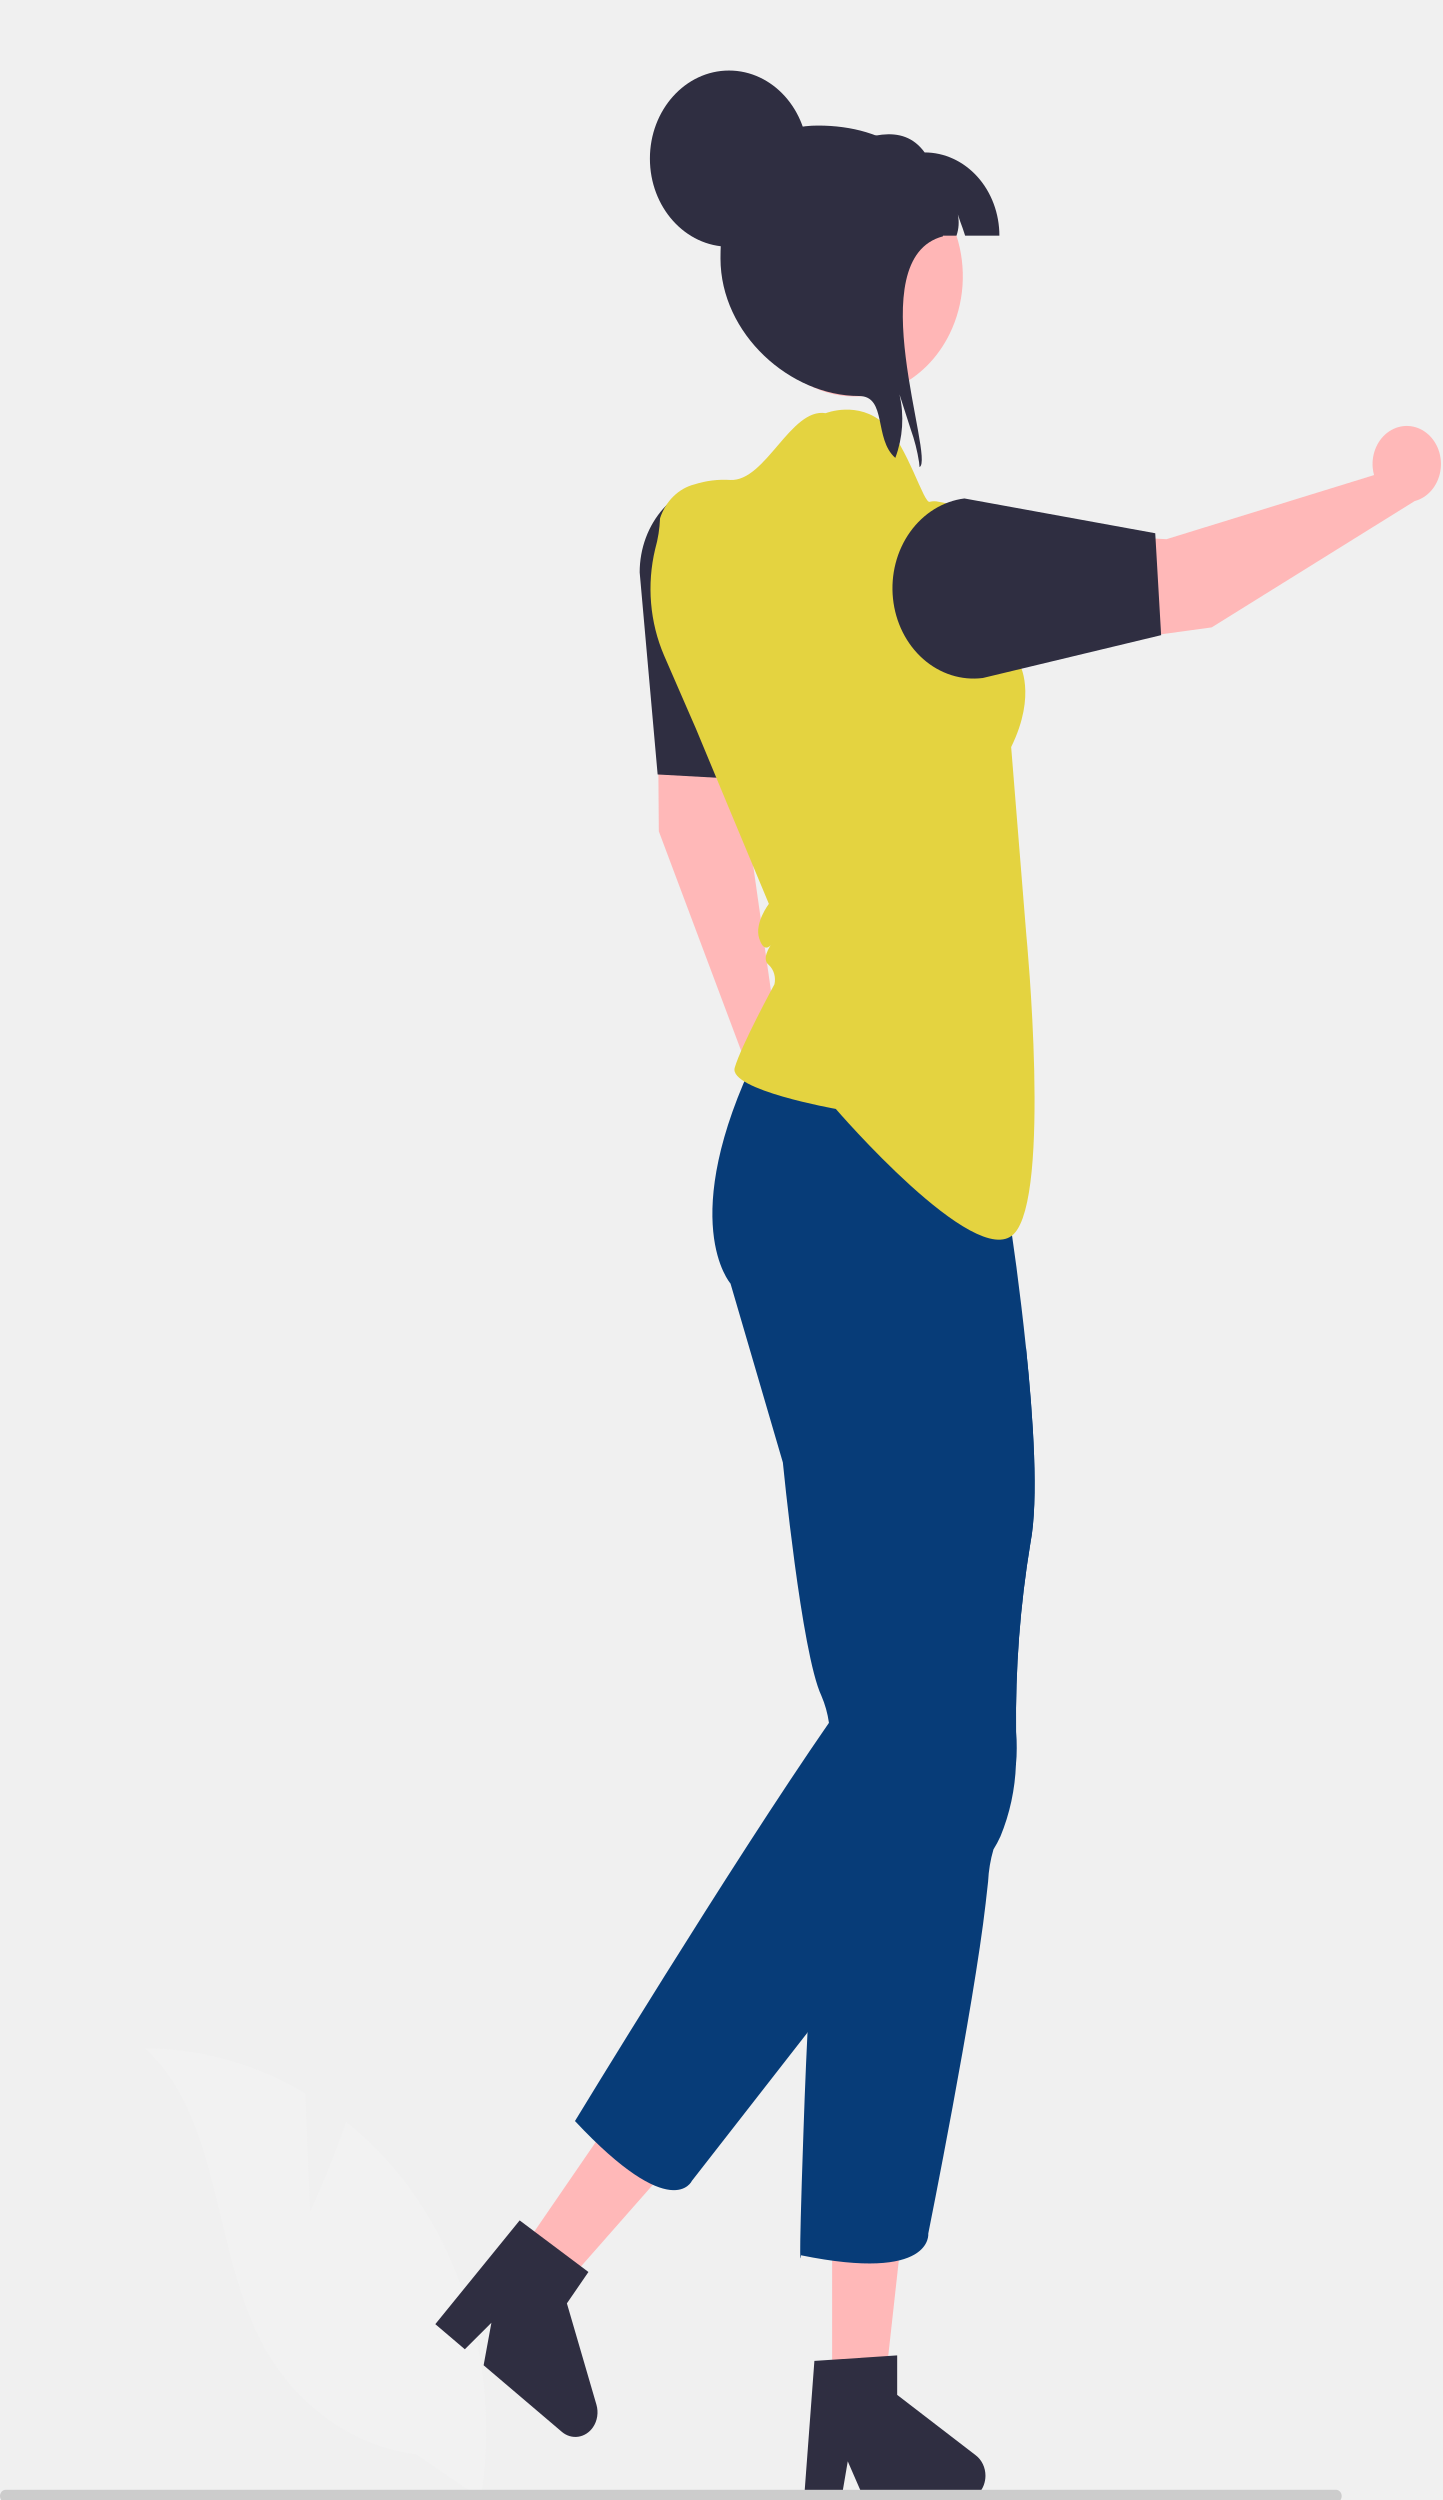
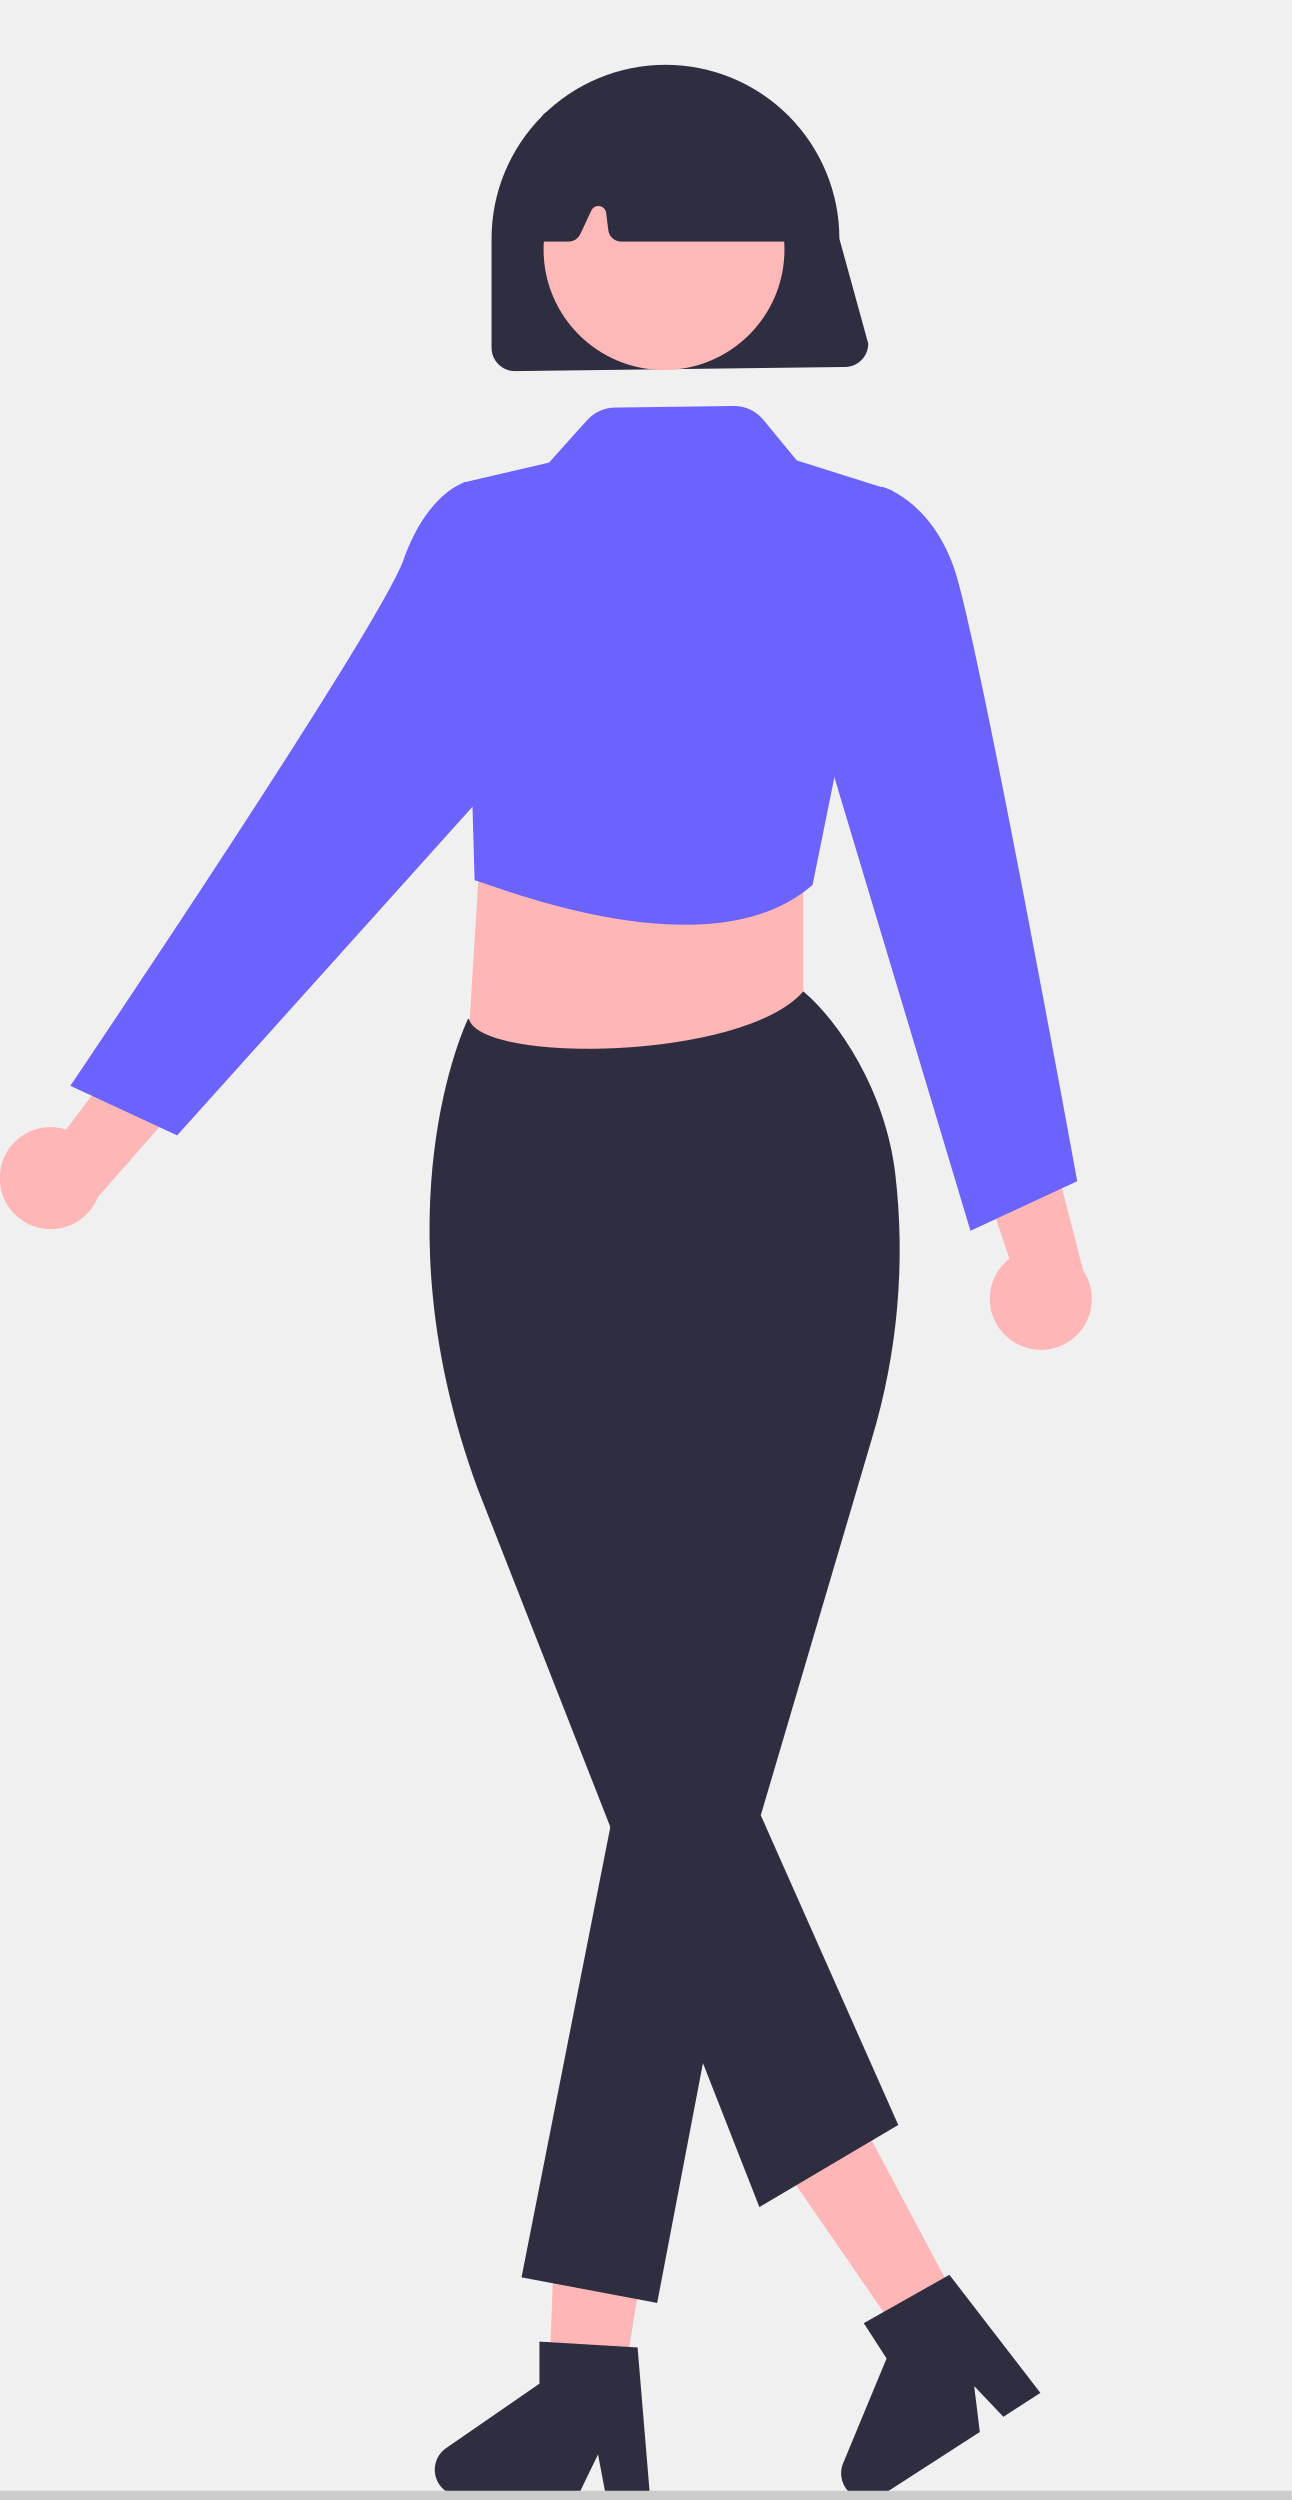
- <svg xmlns="http://www.w3.org/2000/svg" width="273" height="473" viewBox="0 0 273 473" fill="none">
-   <g clip-path="url(#clip0_468_605)">
-     <path d="M58.669 418.523L57.773 396.089C48.433 390.529 38.015 387.592 27.424 387.534C42 400.804 40.178 426.385 50.061 444.23C53.181 449.77 57.381 454.457 62.35 457.943C67.318 461.429 72.927 463.626 78.761 464.37L90.959 472.687C92.633 462.296 92.264 451.625 89.877 441.409C87.491 431.192 83.144 421.674 77.136 413.508C73.725 408.964 69.813 404.917 65.493 401.462C62.572 410.04 58.669 418.523 58.669 418.523Z" fill="#F2F2F2" />
-     <path d="M148.026 194.42C147.638 194.422 147.25 194.462 146.868 194.542L140.508 149.71L146.879 106.551C147.28 103.836 146.741 101.053 145.372 98.763C144.002 96.473 141.904 94.846 139.5 94.211C137.096 93.576 134.565 93.98 132.418 95.341C130.27 96.702 128.667 98.919 127.93 101.546V101.546C125.541 110.056 124.359 118.929 124.427 127.845L124.649 157.279L141.603 202.482C141.751 203.861 142.254 205.163 143.051 206.231C143.848 207.3 144.905 208.089 146.096 208.503C147.286 208.918 148.559 208.941 149.76 208.569C150.962 208.198 152.042 207.447 152.869 206.408C153.697 205.369 154.237 204.086 154.426 202.713C154.614 201.341 154.442 199.936 153.93 198.67C153.418 197.403 152.589 196.328 151.542 195.574C150.494 194.82 149.274 194.419 148.026 194.42L148.026 194.42Z" fill="#FFB8B8" />
-     <path d="M121.027 108.294C121.026 106.048 121.422 103.823 122.193 101.748C122.963 99.672 124.094 97.786 125.52 96.197C126.945 94.608 128.638 93.348 130.502 92.488C132.365 91.628 134.362 91.185 136.379 91.185C138.396 91.185 140.394 91.628 142.257 92.488C144.12 93.348 145.813 94.608 147.239 96.197C148.665 97.786 149.795 99.672 150.566 101.748C151.337 103.823 151.733 106.048 151.731 108.294L141.752 147.491L124.424 146.532L121.027 108.294Z" fill="#2F2E41" />
-     <path d="M157.44 452.125L167.348 452.124L172.061 409.567L157.438 409.568L157.44 452.125Z" fill="#FFB8B8" />
-     <path d="M184.635 464.561L169.746 453.111V445.641L168.057 445.751L157.443 446.461L154.084 446.681L152.171 472.221L152.108 473.071H159.14L159.283 472.221L160.397 465.681L163.244 472.221L163.612 473.071H182.255C183.365 473.068 184.429 472.577 185.215 471.704C186.001 470.831 186.444 469.647 186.449 468.411C186.449 467.653 186.285 466.907 185.969 466.237C185.652 465.566 185.195 464.991 184.635 464.561V464.561Z" fill="#2F2E41" />
-     <path d="M98.017 426.692L105.89 433.391L132.84 402.764L121.221 392.877L98.017 426.692Z" fill="#FFB8B8" />
-     <path d="M112.844 454.961L107.257 435.797L111.33 429.861L109.929 428.807L101.108 422.194L98.319 420.098L82.873 439.098L82.36 439.731L87.947 444.485L88.524 443.907L92.975 439.463L91.671 446.585L91.5 447.509L106.313 460.114C107.197 460.863 108.31 461.192 109.41 461.029C110.511 460.867 111.509 460.226 112.186 459.247C112.6 458.645 112.876 457.941 112.99 457.194C113.105 456.448 113.055 455.681 112.844 454.961V454.961Z" fill="#2F2E41" />
-     <path d="M138.212 242.85L148.117 276.7C148.117 276.7 151.637 312.82 155.4 320.82C156.103 322.446 156.587 324.177 156.837 325.96C156.944 326.56 157.025 327.19 157.097 327.82C157.241 329.07 157.34 330.36 157.402 331.66C157.591 337.183 157.377 342.715 156.765 348.2C154.987 349.92 153.685 365.43 152.778 384.56C152.679 386.55 152.586 388.573 152.499 390.63C152.32 394.78 152.158 399.04 152.014 403.32C150.982 433.06 151.556 426.7 151.556 426.7C176.665 431.83 175.632 422.58 175.632 422.58C175.632 422.58 184.253 379.69 186.481 360.15C186.75 357.87 186.912 356.41 186.948 355.99C187.046 353.923 187.387 351.879 187.962 349.91C188.449 349.137 188.885 348.324 189.264 347.48C189.266 347.48 189.267 347.48 189.268 347.479C189.269 347.479 189.27 347.478 189.271 347.477C189.272 347.476 189.272 347.475 189.273 347.474C189.273 347.472 189.273 347.471 189.273 347.47C191.05 343.175 192.05 338.534 192.219 333.81C192.346 331.763 192.352 329.708 192.237 327.66C192.095 315.673 193.007 303.699 194.958 291.91C196.53 283.86 195.506 268.3 194.114 254.97C193.548 249.47 192.91 244.35 192.381 240.3C192.354 240.13 192.336 239.96 192.318 239.79C191.635 234.7 191.132 231.42 191.132 231.42C191.132 231.42 193.422 222.68 191.725 219.45C190.944 218 191.052 214.58 191.384 211.2C191.797 207.08 192.569 203.24 192.569 203.24L145.935 194.09C144.956 195.9 144.085 197.65 143.232 199.34C127.812 231.07 138.212 242.85 138.212 242.85Z" fill="#073C78" />
-     <path d="M124.883 98.047C125.402 96.454 126.272 95.031 127.414 93.911C128.556 92.791 129.933 92.008 131.418 91.636C133.619 90.939 135.91 90.66 138.194 90.811C144.881 91.104 149.594 77.094 156.216 78.174C156.216 78.174 162.448 75.698 167.324 80.236C171.754 84.359 174.808 95.572 175.944 94.934C176.482 94.799 177.041 94.8 177.578 94.935C182.156 95.652 186.322 98.267 189.242 102.257C192.163 106.247 193.623 111.318 193.33 116.455L192.848 125.55C192.848 125.55 196.254 131.26 191.311 141.342L194.181 176.905C194.181 176.905 198.962 226.449 191.778 233.5C184.595 240.551 158.134 209.809 158.134 209.809C158.134 209.809 137.805 206.201 139.009 202.016C140.212 197.831 146.526 186.224 146.526 186.224C146.672 185.576 146.655 184.896 146.475 184.259C146.295 183.622 145.96 183.053 145.507 182.616C143.971 181.523 145.692 179.049 145.822 178.822C145.674 178.987 144.507 180.348 143.619 177.482C142.73 174.617 145.47 171.009 145.47 171.009L137.731 152.454L131.64 137.796L130.9 136.105L125.771 124.313L125.652 124.039C122.945 117.753 122.346 110.597 123.963 103.863C124.498 101.978 124.807 100.022 124.883 98.047Z" fill="#E4D340" />
-     <path d="M108.783 401.3C127.202 420.98 130.911 412.61 130.911 412.61C130.911 412.61 140.87 399.84 152.778 384.56C157.052 379.08 161.569 373.28 165.97 367.63C172.049 359.82 177.895 352.3 182.547 346.32C187.693 339.69 191.357 334.95 192.219 333.81C192.346 331.763 192.352 329.708 192.237 327.66C192.095 315.673 193.007 303.699 194.958 291.91C196.529 283.86 195.506 268.3 194.114 254.97C192.03 259.8 189.624 265.53 187.63 270.82C185.403 276.71 183.67 282.04 183.4 284.94C182.547 293.87 171.007 308.63 171.007 308.63L170.873 308.66C168.978 309.22 163.635 316.14 156.837 325.96C138.265 352.78 108.783 401.3 108.783 401.3Z" fill="#073C78" />
-     <path d="M259.729 88.615C259.775 89.045 259.856 89.47 259.97 89.883L220.694 102.016L181.463 99.874C178.995 99.739 176.573 100.651 174.686 102.427C172.798 104.202 171.585 106.709 171.292 109.441C170.999 112.172 171.647 114.927 173.105 117.148C174.564 119.368 176.724 120.891 179.151 121.407V121.407C187.016 123.082 195.067 123.381 203.014 122.293L229.25 118.701L267.653 94.805C268.867 94.485 269.971 93.78 270.833 92.777C271.696 91.774 272.28 90.514 272.514 89.15C272.749 87.786 272.625 86.376 272.157 85.089C271.688 83.802 270.896 82.692 269.875 81.895C268.854 81.097 267.648 80.645 266.402 80.593C265.155 80.541 263.922 80.891 262.85 81.601C261.778 82.311 260.914 83.351 260.36 84.595C259.806 85.84 259.587 87.236 259.729 88.615L259.729 88.615Z" fill="#FFB8B8" />
-     <path d="M185.956 128.276C183.953 128.533 181.923 128.347 179.984 127.73C178.045 127.112 176.235 126.076 174.655 124.679C173.076 123.283 171.76 121.553 170.781 119.59C169.802 117.626 169.18 115.467 168.951 113.236C168.722 111.005 168.89 108.746 169.445 106.587C170 104.428 170.932 102.412 172.187 100.654C173.442 98.896 174.995 97.431 176.759 96.342C178.523 95.253 180.462 94.562 182.466 94.307L218.572 100.891L219.686 120.172L185.956 128.276Z" fill="#2F2E41" />
-     <path d="M179.664 63.184C177.436 67.72 173.888 71.276 169.602 73.267C165.317 75.257 160.551 75.563 156.088 74.135C151.626 72.706 147.734 69.627 145.053 65.406C142.371 61.185 141.061 56.072 141.338 50.911C141.614 45.75 143.461 40.847 146.573 37.011C149.686 33.175 153.88 30.633 158.463 29.805C163.046 28.977 167.746 29.912 171.788 32.455C175.831 34.999 178.975 38.999 180.703 43.798C180.796 44.059 180.88 44.319 180.964 44.59C181.941 47.615 182.33 50.837 182.106 54.042C181.882 57.248 181.05 60.363 179.664 63.184Z" fill="#FFB6B6" />
-     <path d="M182.602 44.59C181.722 41.851 182.106 43.278 181.217 40.548C181.503 41.893 181.415 43.303 180.965 44.59H156.634V28.84C163.762 25.694 170.731 23.017 174.94 28.84C178.692 28.84 182.289 30.5 184.942 33.453C187.594 36.407 189.084 40.413 189.084 44.59H182.602Z" fill="#2F2E41" />
-     <path d="M173.977 88.371C173.958 88.08 173.93 87.778 173.893 87.486C173.566 85.346 173.036 83.251 172.312 81.236C171.61 79.038 170.899 76.83 170.188 74.632C171.104 78.622 170.825 82.835 169.393 86.632C165.287 83.069 167.878 74.924 162.508 74.924C149.599 74.924 136.316 63.267 136.316 48.882C136.316 34.507 141.854 23.757 154.763 23.757C167.681 23.757 178.158 30.34 178.411 44.715C162.508 48.882 176.98 86.913 173.977 88.371Z" fill="#2F2E41" />
-     <path d="M137.929 46.679C146.195 46.679 152.896 39.217 152.896 30.012C152.896 20.807 146.195 13.345 137.929 13.345C129.663 13.345 122.962 20.807 122.962 30.012C122.962 39.217 129.663 46.679 137.929 46.679Z" fill="#2F2E41" />
-     <path d="M4.73224e-06 472.261C-0 472.418 0.027 472.573 0.08 472.717C0.134 472.862 0.213 472.993 0.312 473.104C0.411 473.215 0.529 473.302 0.659 473.362C0.789 473.421 0.928 473.452 1.069 473.451H252.777C253.06 473.451 253.332 473.326 253.532 473.103C253.733 472.88 253.845 472.577 253.845 472.261C253.845 471.946 253.733 471.643 253.532 471.42C253.332 471.197 253.06 471.071 252.777 471.071H1.069C0.928 471.071 0.789 471.101 0.659 471.161C0.529 471.221 0.411 471.308 0.312 471.419C0.213 471.529 0.134 471.661 0.08 471.805C0.027 471.95 -0 472.105 4.73224e-06 472.261Z" fill="#CCCCCC" />
+ <svg xmlns="http://www.w3.org/2000/svg" width="279" height="540" viewBox="0 0 279 540" fill="none">
+   <g clip-path="url(#clip0_536_520)">
+     <path d="M173.516 244.135L100.516 235.135L104.516 171.135H173.516V244.135Z" fill="#FFB6B6" />
+     <path d="M182.494 79.269L111.219 80.16C109.881 80.159 108.598 79.626 107.653 78.68C106.707 77.734 106.174 76.452 106.173 75.114V51.564C106.173 41.601 110.131 32.045 117.176 25C124.221 17.955 133.776 13.997 143.74 13.997C153.703 13.997 163.259 17.955 170.304 25C177.349 32.045 181.307 41.601 181.307 51.564L187.541 74.223C187.539 75.561 187.007 76.843 186.061 77.789C185.115 78.735 183.833 79.267 182.495 79.269H182.494Z" fill="#2F2E41" />
+     <path d="M217.389 288.657C216.203 287.584 215.266 286.263 214.646 284.789C214.025 283.314 213.736 281.721 213.797 280.123C213.859 278.524 214.27 276.959 215.002 275.536C215.735 274.114 216.77 272.869 218.035 271.89L205.635 235.034L225.172 240.197L233.955 274.404C235.467 276.638 236.106 279.351 235.749 282.025C235.392 284.699 234.065 287.149 232.02 288.909C229.975 290.669 227.354 291.615 224.656 291.569C221.959 291.522 219.372 290.486 217.389 288.657V288.657Z" fill="#FFB6B6" />
+     <path d="M132.878 525.732L118.248 523.359L120.442 465.801L142.034 469.301L132.878 525.732Z" fill="#FFB6B6" />
+     <path d="M205.791 495.218L192.559 501.894L157.511 451.034L177.04 441.181L205.791 495.218Z" fill="#FFB6B6" />
+     <path d="M143.429 79.916C157.797 79.916 169.445 68.268 169.445 53.9C169.445 39.532 157.797 27.884 143.429 27.884C129.061 27.884 117.413 39.532 117.413 53.9C117.413 68.268 129.061 79.916 143.429 79.916Z" fill="#FFB8B8" />
+     <path d="M164.028 476.725L103.099 321.361C81.293 261.796 100.776 220.743 100.976 220.336L101.076 220.136L101.284 220.06C103.786 229.798 160.516 229.135 173.516 214.135C181.104 220.509 191.203 235.517 193.367 253.451C195.628 272.69 193.913 292.19 188.329 310.74L164.329 392.1L194.022 458.991L164.028 476.725Z" fill="#2F2E41" />
+     <path d="M134.647 380.355L112.647 491.911L141.947 497.436L160.382 400.874L134.647 380.355Z" fill="#2F2E41" />
+     <path d="M102.516 190.135C107.203 191.387 153.535 210.478 175.516 191.135L192.765 105.971L172.1 99.453L164.888 90.683C164.107 89.732 163.122 88.969 162.006 88.451C160.89 87.933 159.671 87.673 158.441 87.691L132.805 88.034C131.671 88.05 130.552 88.301 129.52 88.77C128.487 89.239 127.563 89.917 126.805 90.761L118.593 99.918L100.044 104.235L102.516 190.135Z" fill="#6C63FF" />
+     <path d="M184.9 112.614L190.516 105.135C190.516 105.135 200.806 107.839 206.034 122.584C211.262 137.329 232.682 255.136 232.682 255.136L209.615 265.846L178.378 161.73L184.9 112.614Z" fill="#6C63FF" />
+     <path d="M0.057 252.909C0.275 251.324 0.837 249.806 1.705 248.462C2.573 247.119 3.725 245.981 5.08 245.131C6.435 244.281 7.96 243.738 9.548 243.54C11.135 243.343 12.747 243.496 14.269 243.989L37.714 212.965L44.466 232.011L21.166 258.552C20.172 261.058 18.292 263.112 15.883 264.324C13.474 265.535 10.704 265.82 8.1 265.123C5.495 264.427 3.237 262.798 1.754 260.547C0.271 258.295 -0.334 255.577 0.056 252.909H0.057Z" fill="#FFB6B6" />
+     <path d="M108.285 110.963L100.516 104.135C100.516 104.135 92.379 106.188 87.151 120.933C81.923 135.678 15.193 234.533 15.193 234.533L38.26 245.243L114.808 160.075L108.285 110.963Z" fill="#6C63FF" />
+     <path d="M170.539 52.184H134.176C133.493 52.183 132.833 51.933 132.321 51.481C131.809 51.029 131.479 50.406 131.394 49.728L130.923 45.962C130.877 45.6 130.715 45.263 130.461 45.001C130.207 44.74 129.875 44.568 129.514 44.511C129.154 44.455 128.785 44.517 128.463 44.688C128.142 44.86 127.884 45.131 127.73 45.462L125.345 50.566C125.118 51.048 124.759 51.456 124.309 51.743C123.86 52.029 123.338 52.182 122.805 52.183H117.282C116.539 52.184 115.827 51.89 115.301 51.366C114.775 50.841 114.479 50.13 114.478 49.387C114.478 49.295 114.482 49.203 114.491 49.112L116.669 26.363C116.715 25.876 116.887 25.41 117.168 25.01C117.448 24.61 117.828 24.29 118.269 24.08C134.922 16.306 151.81 16.316 168.463 24.11C168.885 24.308 169.252 24.609 169.528 24.985C169.805 25.361 169.984 25.8 170.049 26.262L173.312 48.981C173.369 49.379 173.34 49.784 173.227 50.169C173.114 50.555 172.919 50.912 172.656 51.215C172.393 51.519 172.067 51.762 171.702 51.929C171.336 52.095 170.939 52.181 170.537 52.181L170.539 52.184Z" fill="#2F2E41" />
+     <path d="M140.39 539.135H130.874L129.175 530.15L124.824 539.135H99.584C98.374 539.135 97.196 538.749 96.221 538.032C95.247 537.315 94.527 536.305 94.167 535.15C93.807 533.995 93.825 532.755 94.22 531.611C94.614 530.467 95.364 529.48 96.36 528.792L116.516 514.872V505.788L137.717 507.053L140.39 539.135Z" fill="#2F2E41" />
+     <path d="M224.718 516.861L216.724 522.024L210.423 515.397L211.642 525.305L190.438 538.997C189.421 539.654 188.222 539.968 187.014 539.894C185.806 539.821 184.654 539.363 183.725 538.588C182.796 537.813 182.139 536.761 181.85 535.586C181.561 534.411 181.655 533.175 182.118 532.057L191.5 509.429L186.573 501.798L205.07 491.36L224.718 516.861Z" fill="#2F2E41" />
+     <path d="M279 538H0V540H279V538Z" fill="#CCCCCC" />
  </g>
  <defs>
-     <clipPath id="clip0_468_605">
-       <rect width="273" height="473" fill="white" />
+     <clipPath id="clip0_536_520">
+       <rect width="279" height="540" fill="white" />
    </clipPath>
  </defs>
</svg>
